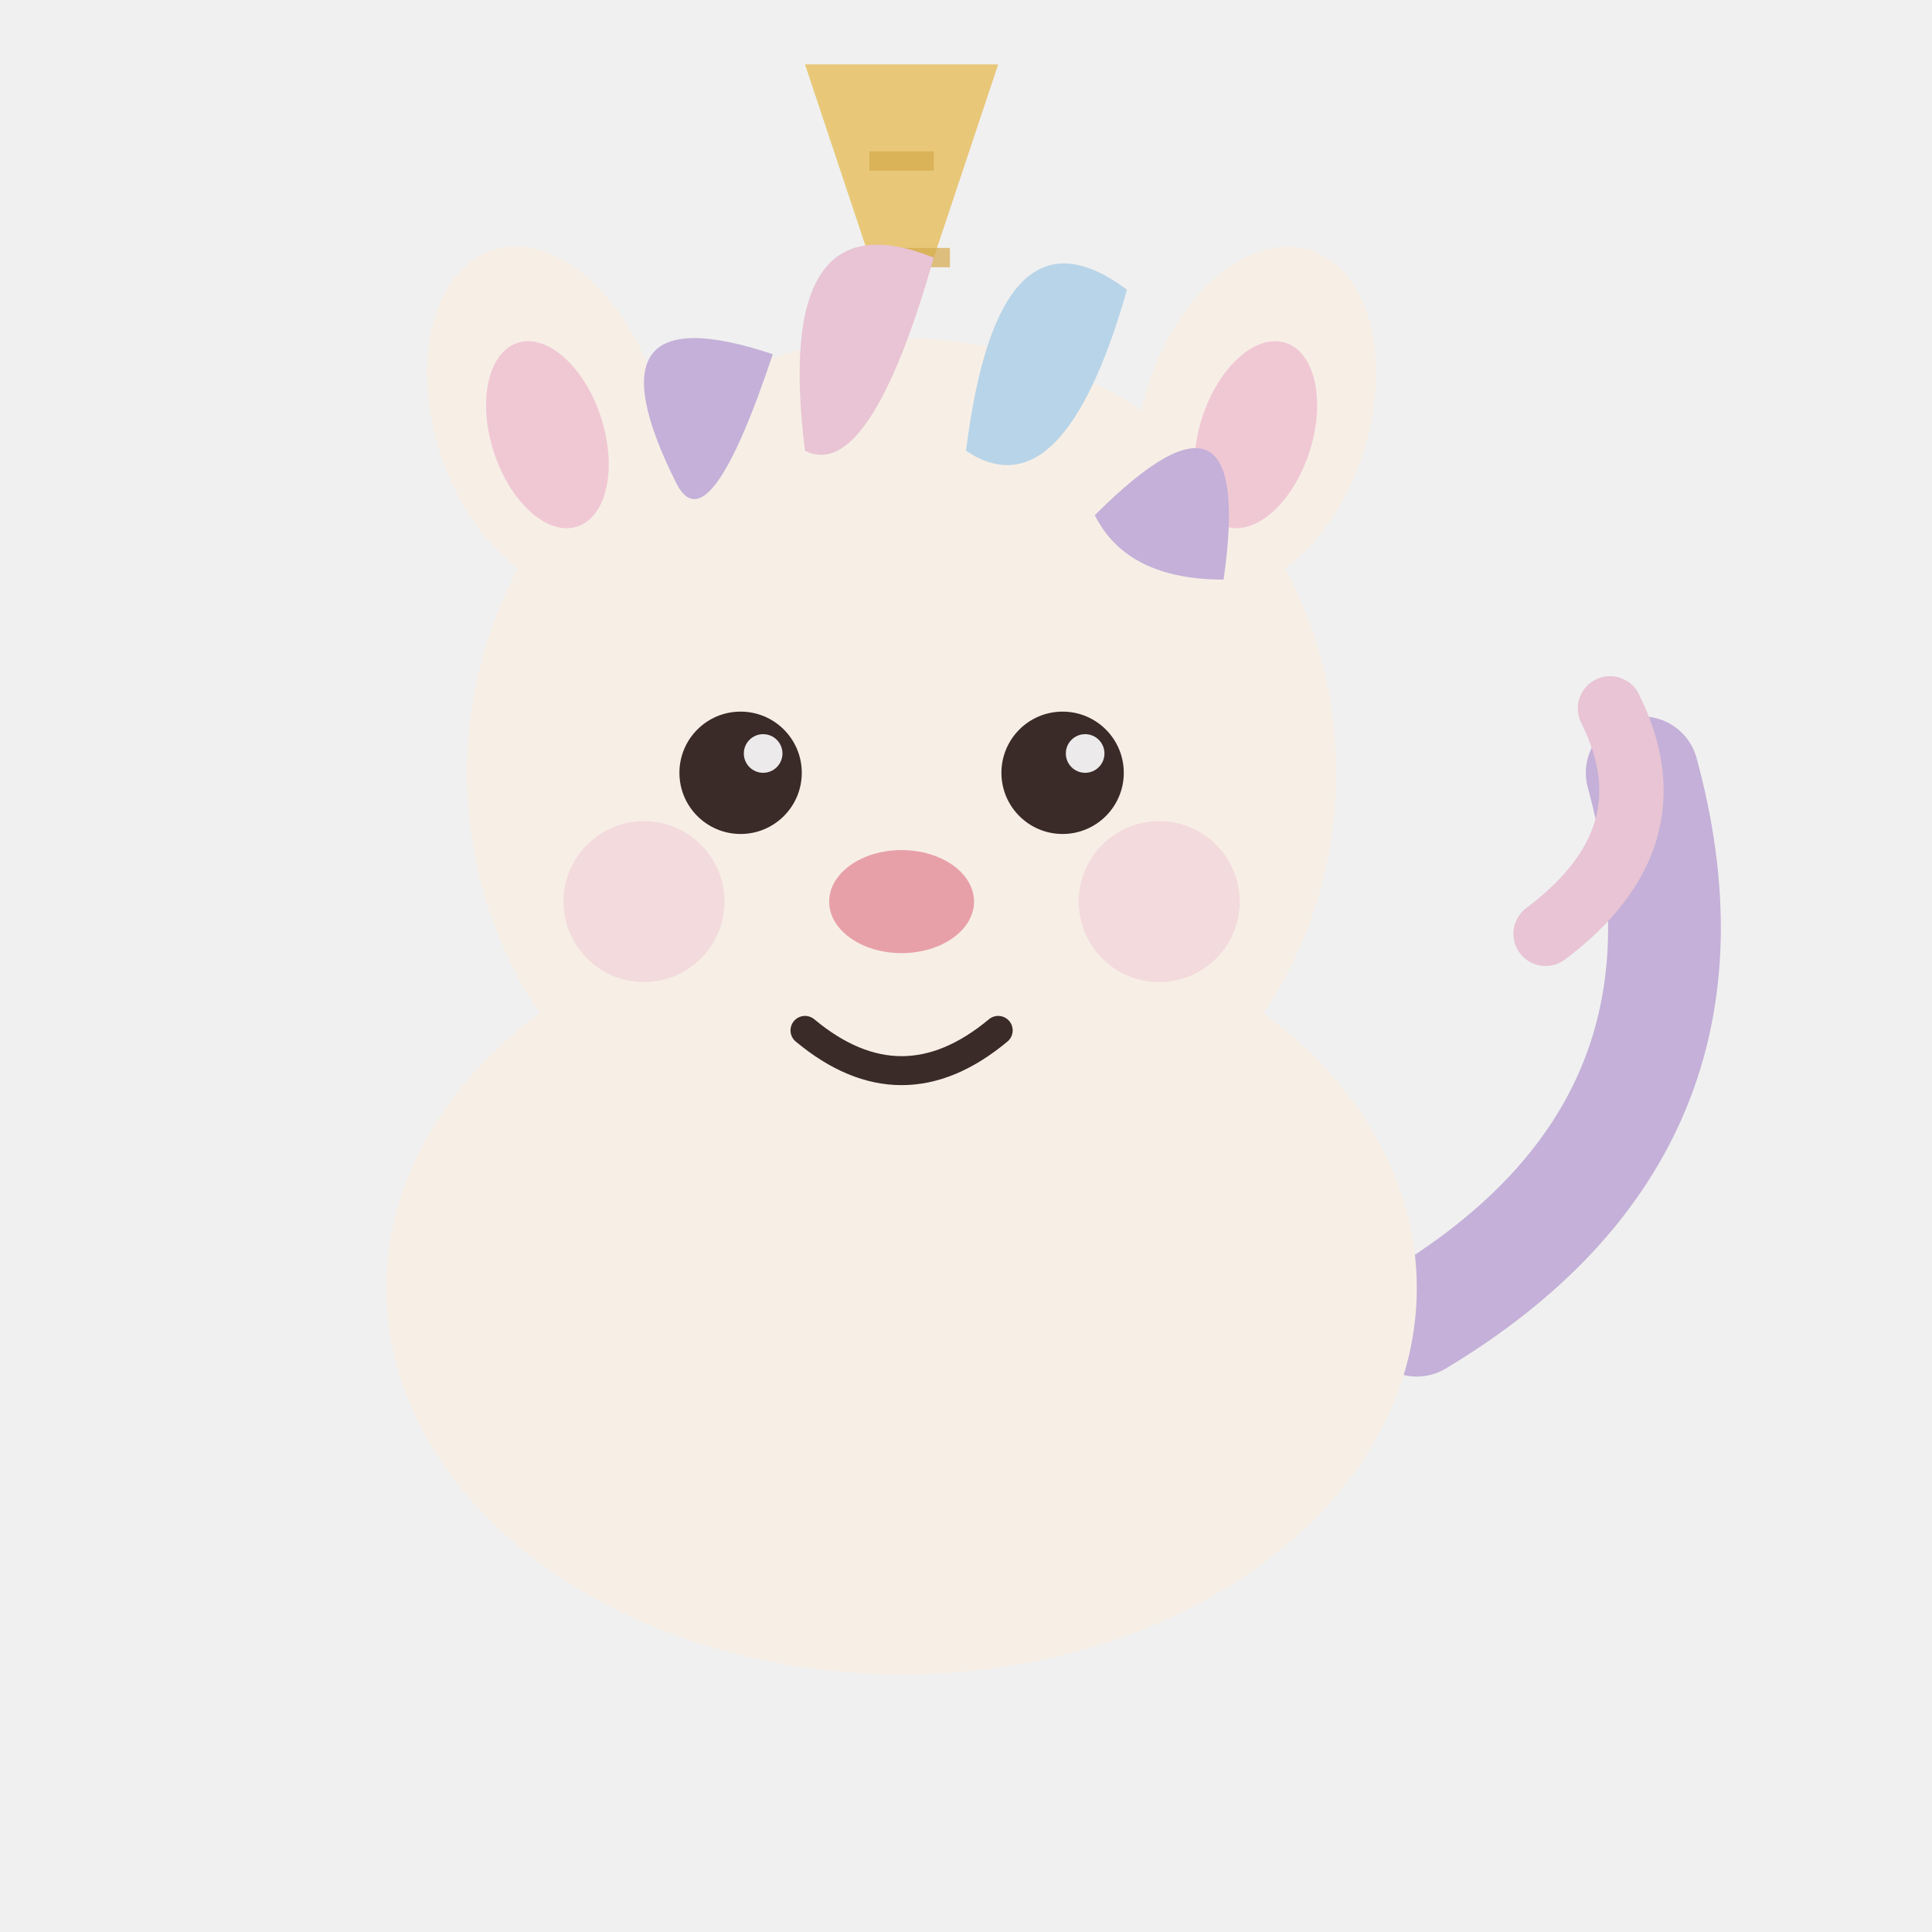
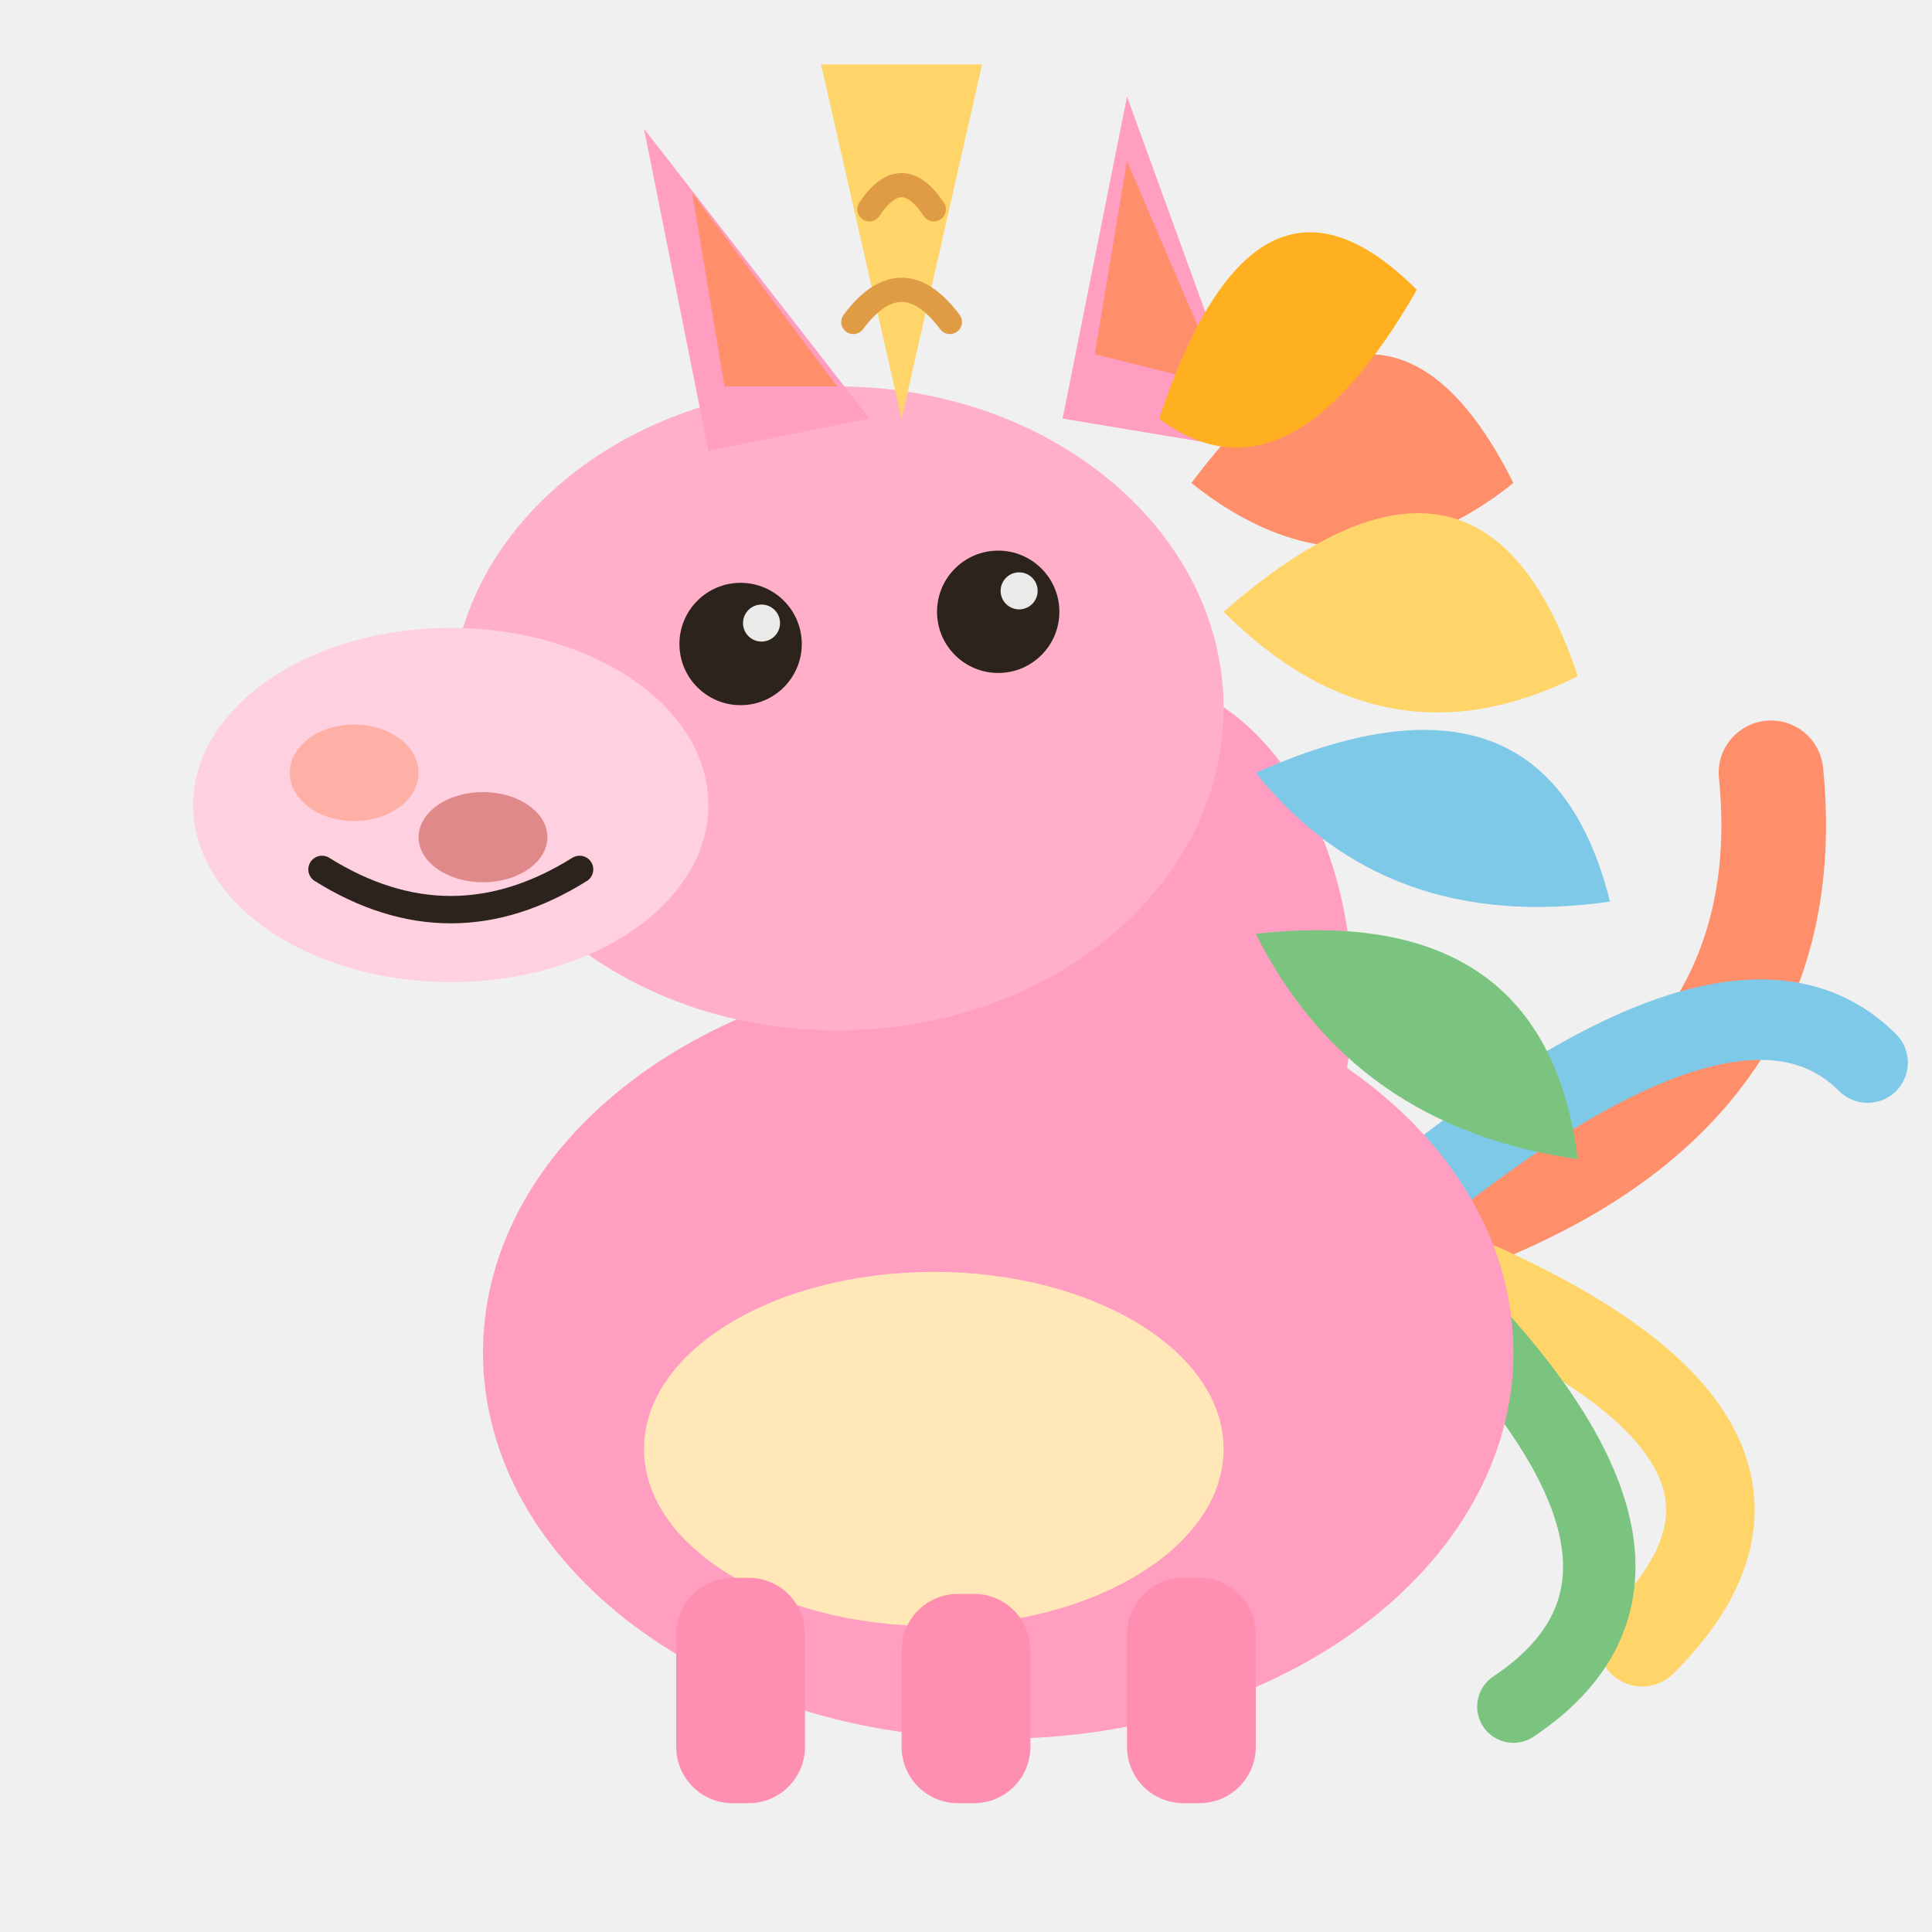
- <svg xmlns="http://www.w3.org/2000/svg" viewBox="0 0 120 120" role="img" aria-label="Friendly unicorn buddy">
+ <svg xmlns="http://www.w3.org/2000/svg" viewBox="0 0 120 120" role="img" aria-label="Colorful unicorn horse buddy">
  <style>
-     /* Original unicorn: cream coat, soft lavender mane, gold horn — kid-friendly. */
-     .horn, .mane, .eye, .ear, .tail { transform-box: fill-box; transform-origin: center; }
+     .horn, .mane, .eye, .ear, .tail, .body { transform-box: fill-box; transform-origin: center; }
    .idle .mane { animation: sway 2.8s ease-in-out infinite; }
    .idle .tail { animation: sway 2.4s ease-in-out infinite reverse; }
    .idle .eye { animation: blink 4s step-end infinite; }
    .listening .ear { animation: perk 0.7s ease-in-out infinite; }
    .listening .horn { animation: glow 0.8s ease-in-out infinite; }
    .cheer .body { animation: hop 0.55s ease; }
    .cheer .mane { animation: sway 0.35s ease-in-out infinite; }
    .encourage .body { animation: nod 1s ease-in-out infinite; }
    @keyframes sway { 0%,100%{transform:rotate(-6deg)} 50%{transform:rotate(8deg)} }
    @keyframes blink { 0%,90%,100%{transform:scaleY(1)} 92%{transform:scaleY(0.12)} }
    @keyframes perk { 0%,100%{transform:rotate(0)} 50%{transform:rotate(-10deg)} }
    @keyframes glow { 0%,100%{transform:scale(1)} 50%{transform:scale(1.06)} }
    @keyframes hop { 0%{transform:translateY(0)} 40%{transform:translateY(-10px)} 100%{transform:translateY(0)} }
    @keyframes nod { 0%,100%{transform:translateY(0)} 50%{transform:translateY(3px)} }
  </style>
  <g class="buddy-root idle">
-     <path class="tail" d="M88 82 Q108 70 102 48" fill="none" stroke="#c4b0d8" stroke-width="7" stroke-linecap="round" />
-     <path d="M96 58 Q104 52 100 44" fill="none" stroke="#e8c4d4" stroke-width="4" stroke-linecap="round" />
+     <g class="tail">
+       <path d="M90 76 Q112 68 110 48" fill="none" stroke="#ff8f6b" stroke-width="6.5" stroke-linecap="round" />
+       <path d="M92 80 Q114 90 102 102" fill="none" stroke="#ffd56a" stroke-width="5.5" stroke-linecap="round" />
+       <path d="M88 74 Q108 58 116 66" fill="none" stroke="#7ec8e8" stroke-width="5" stroke-linecap="round" />
+       <path d="M91 82 Q106 98 94 106" fill="none" stroke="#7bc47f" stroke-width="4.5" stroke-linecap="round" />
+     </g>
    <g class="body">
-       <ellipse cx="56" cy="80" rx="32" ry="24" fill="#f7efe6" />
-       <circle cx="56" cy="48" r="27" fill="#f7efe6" />
-       <ellipse class="ear" cx="34" cy="26" rx="7" ry="11" fill="#f7efe6" transform="rotate(-18 34 26)" />
-       <ellipse class="ear" cx="78" cy="26" rx="7" ry="11" fill="#f7efe6" transform="rotate(18 78 26)" />
-       <ellipse cx="34" cy="27" rx="3.5" ry="6" fill="#f0c8d4" transform="rotate(-18 34 27)" />
-       <ellipse cx="78" cy="27" rx="3.5" ry="6" fill="#f0c8d4" transform="rotate(18 78 27)" />
-       <polygon class="horn" points="56,22 50,4 62,4" fill="#e8c878" />
-       <line x1="53" y1="16" x2="59" y2="16" stroke="#d4a84a" stroke-width="1.2" opacity="0.7" />
-       <line x1="54" y1="10" x2="58" y2="10" stroke="#d4a84a" stroke-width="1.2" opacity="0.7" />
+       <ellipse cx="62" cy="84" rx="32" ry="24" fill="#ff9ec0" />
+       <ellipse cx="70" cy="62" rx="14" ry="20" fill="#ff9ec0" />
+       <ellipse cx="52" cy="44" rx="24" ry="20" fill="#ffb0c8" />
+       <ellipse class="muzzle" cx="28" cy="50" rx="16" ry="11" fill="#ffd0e0" />
+       <polygon class="ear" points="44,28 40,8 54,26" fill="#ff9ec0" />
+       <polygon class="ear" points="66,26 70,6 78,28" fill="#ff9ec0" />
+       <polygon points="45,24 43,12 52,24" fill="#ff8f6b" />
+       <polygon points="68,22 70,10 76,24" fill="#ff8f6b" />
+       <polygon class="horn" points="56,26 51,4 61,4" fill="#ffd56a" />
+       <path d="M53 20 Q56 16 59 20 M54 13 Q56 10 58 13" stroke="#e09b45" stroke-width="1.5" fill="none" stroke-linecap="round" />
      <g class="mane">
-         <path d="M42 30 Q36 18 48 22 Q44 34 42 30" fill="#c4b0d8" />
-         <path d="M50 28 Q48 12 58 16 Q54 30 50 28" fill="#e8c4d4" />
-         <path d="M60 28 Q62 12 70 18 Q66 32 60 28" fill="#b8d4e8" />
-         <path d="M68 32 Q78 22 76 36 Q70 36 68 32" fill="#c4b0d8" />
+         <path d="M74 30 Q86 14 94 30 Q84 38 74 30" fill="#ff8f6b" />
+         <path d="M76 38 Q92 24 98 42 Q86 48 76 38" fill="#ffd56a" />
+         <path d="M78 48 Q96 40 100 56 Q86 58 78 48" fill="#7ec8e8" />
+         <path d="M78 58 Q96 56 98 72 Q84 70 78 58" fill="#7bc47f" />
+         <path d="M72 26 Q78 8 88 18 Q80 32 72 26" fill="#ffb020" />
      </g>
-       <circle class="eye" cx="46" cy="48" r="3.8" fill="#3a2a28" />
-       <circle class="eye" cx="66" cy="48" r="3.8" fill="#3a2a28" />
-       <circle cx="47.4" cy="46.8" r="1.2" fill="#fff" opacity="0.9" />
-       <circle cx="67.4" cy="46.8" r="1.2" fill="#fff" opacity="0.9" />
-       <circle cx="40" cy="56" r="5" fill="#f0c8d4" opacity="0.55" />
-       <circle cx="72" cy="56" r="5" fill="#f0c8d4" opacity="0.55" />
-       <ellipse cx="56" cy="56" rx="4.5" ry="3.2" fill="#e8a0a8" />
-       <path d="M50 64 Q56 69 62 64" stroke="#3a2a28" stroke-width="1.8" fill="none" stroke-linecap="round" />
+       <circle class="eye" cx="46" cy="40" r="3.8" fill="#2c241c" />
+       <circle class="eye" cx="62" cy="38" r="3.8" fill="#2c241c" />
+       <circle cx="47.3" cy="38.7" r="1.15" fill="#fff" opacity="0.9" />
+       <circle cx="63.3" cy="36.7" r="1.15" fill="#fff" opacity="0.9" />
+       <ellipse cx="22" cy="48" rx="4" ry="3" fill="#ff8f6b" opacity="0.5" />
+       <ellipse cx="30" cy="52" rx="4" ry="2.8" fill="#e0898a" />
+       <path d="M20 54 Q28 59 36 54" stroke="#2c241c" stroke-width="1.7" fill="none" stroke-linecap="round" />
+       <ellipse cx="58" cy="90" rx="18" ry="11" fill="#ffe7b8" />
+       <rect x="42" y="98" width="8" height="14" rx="3.5" fill="#ff8fb0" />
+       <rect x="56" y="99" width="8" height="13" rx="3.5" fill="#ff8fb0" />
+       <rect x="70" y="98" width="8" height="14" rx="3.5" fill="#ff8fb0" />
    </g>
  </g>
</svg>
